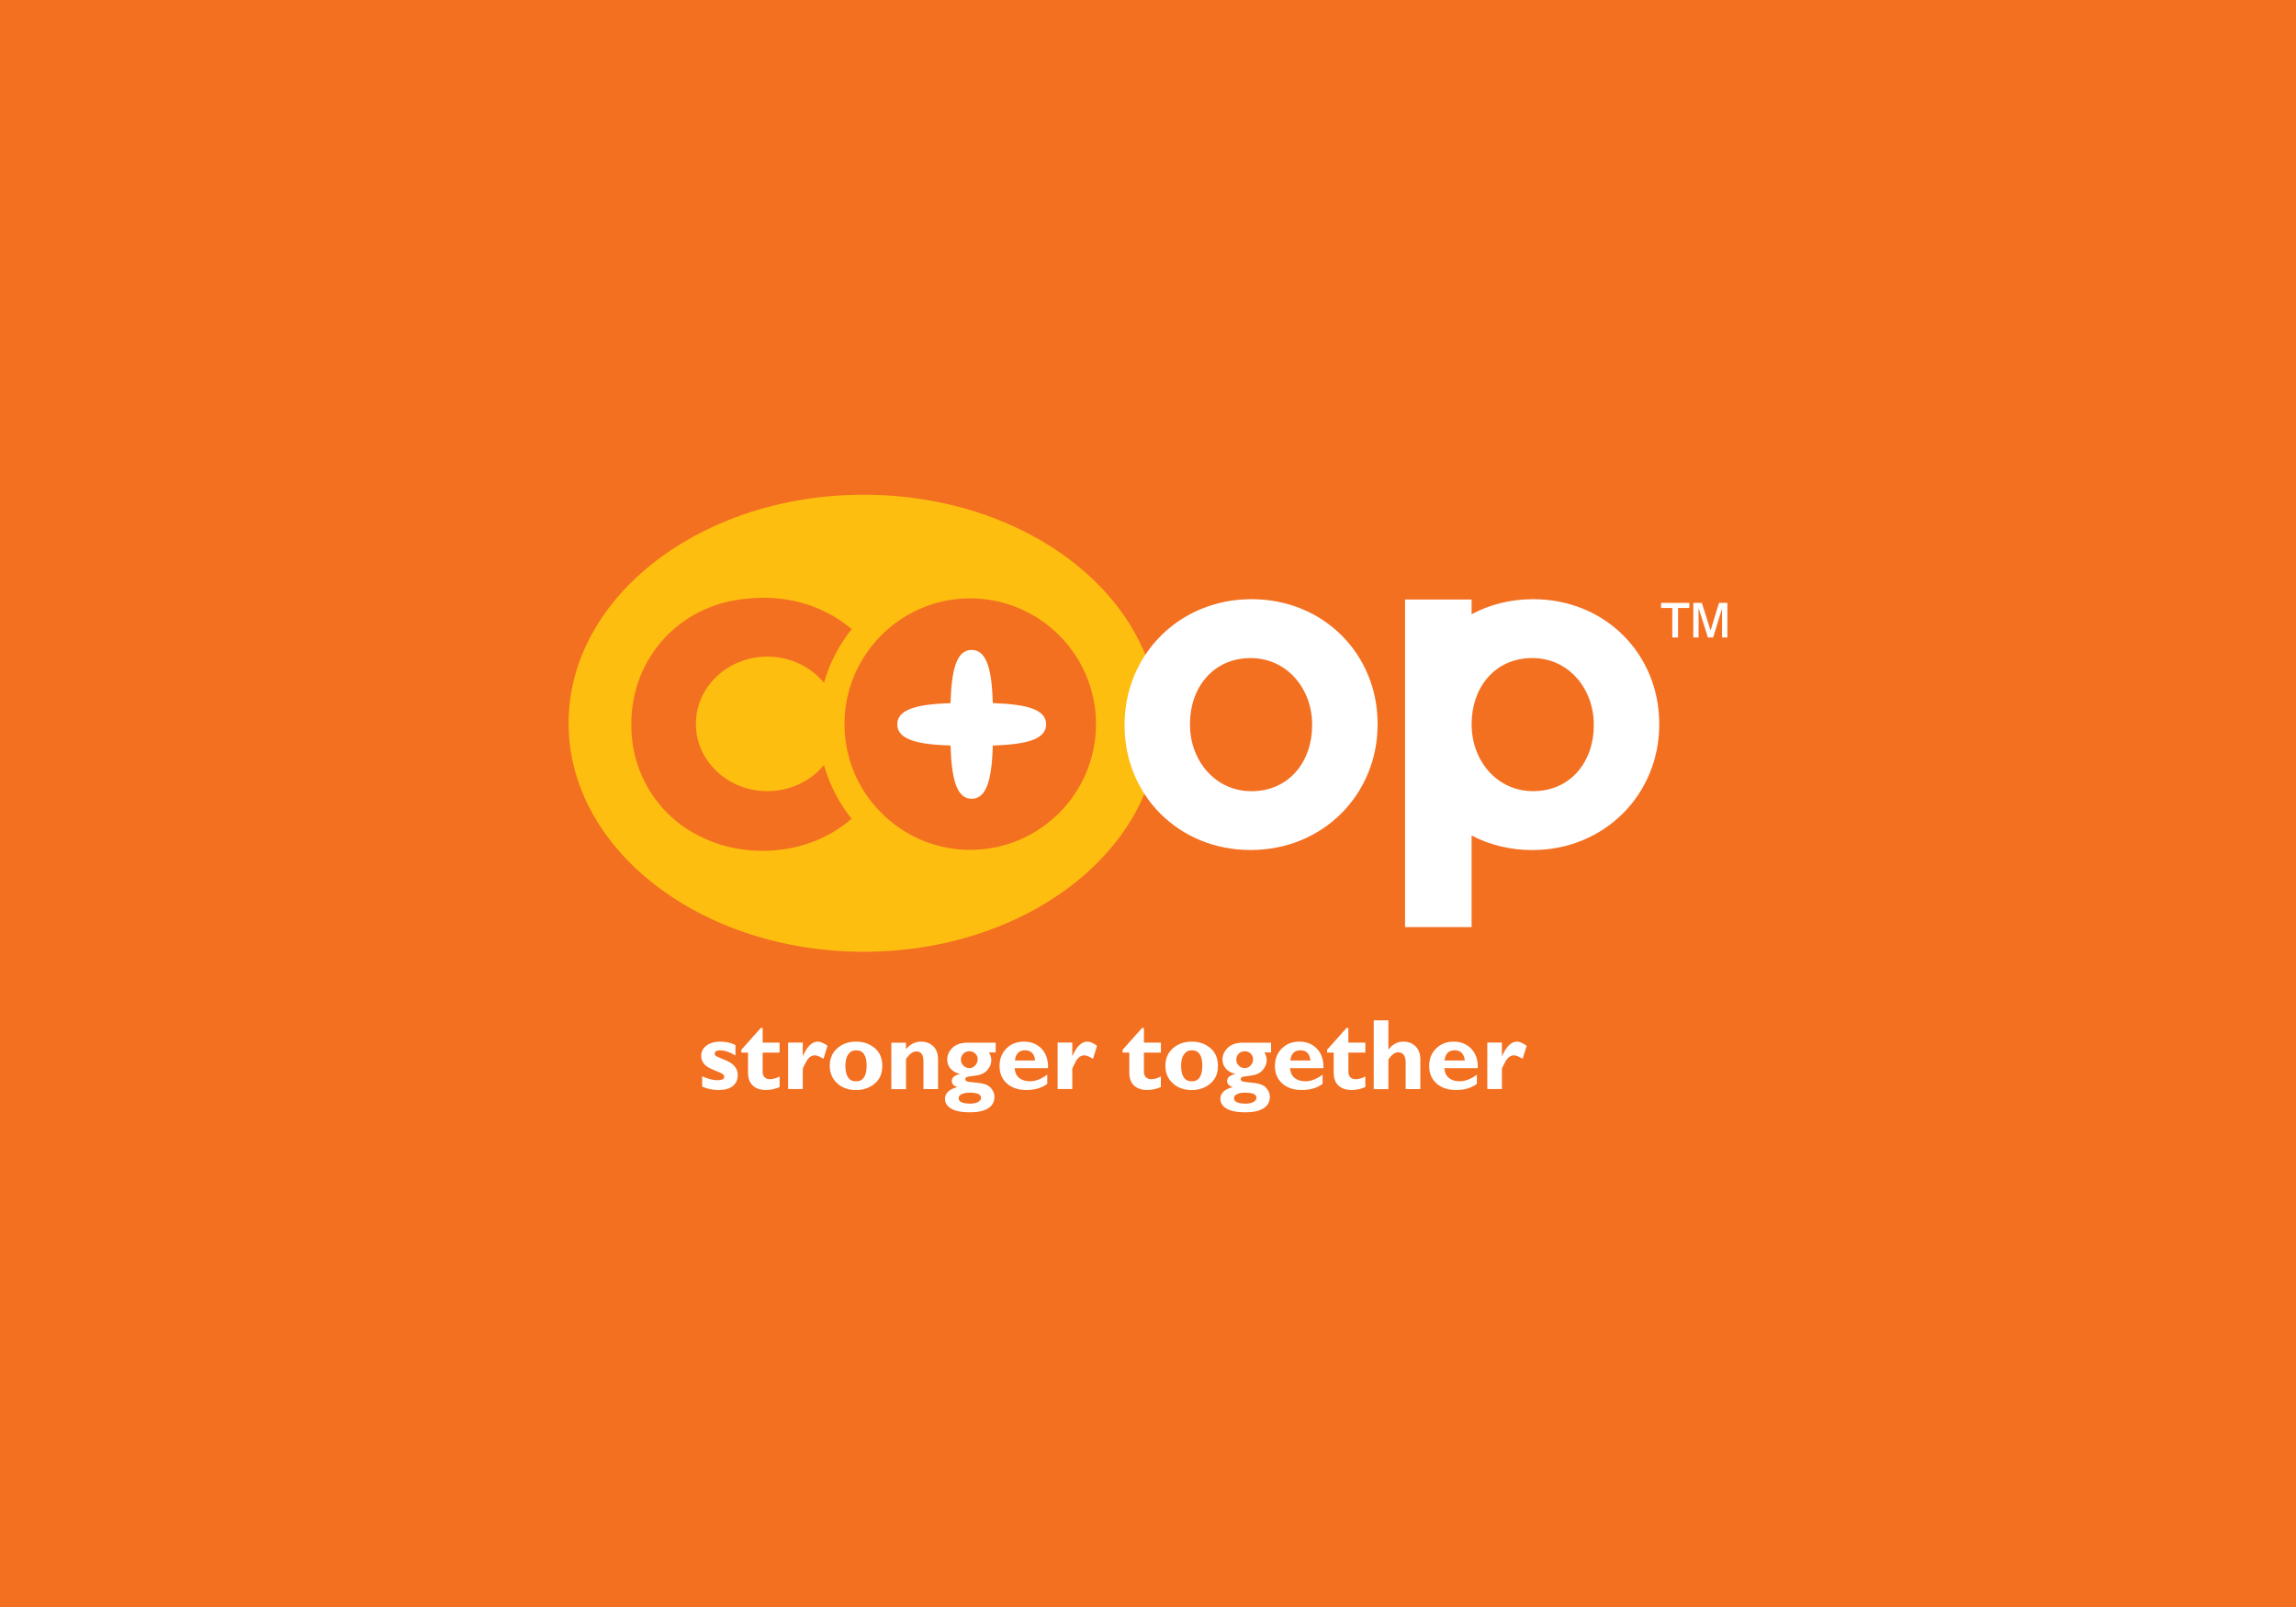
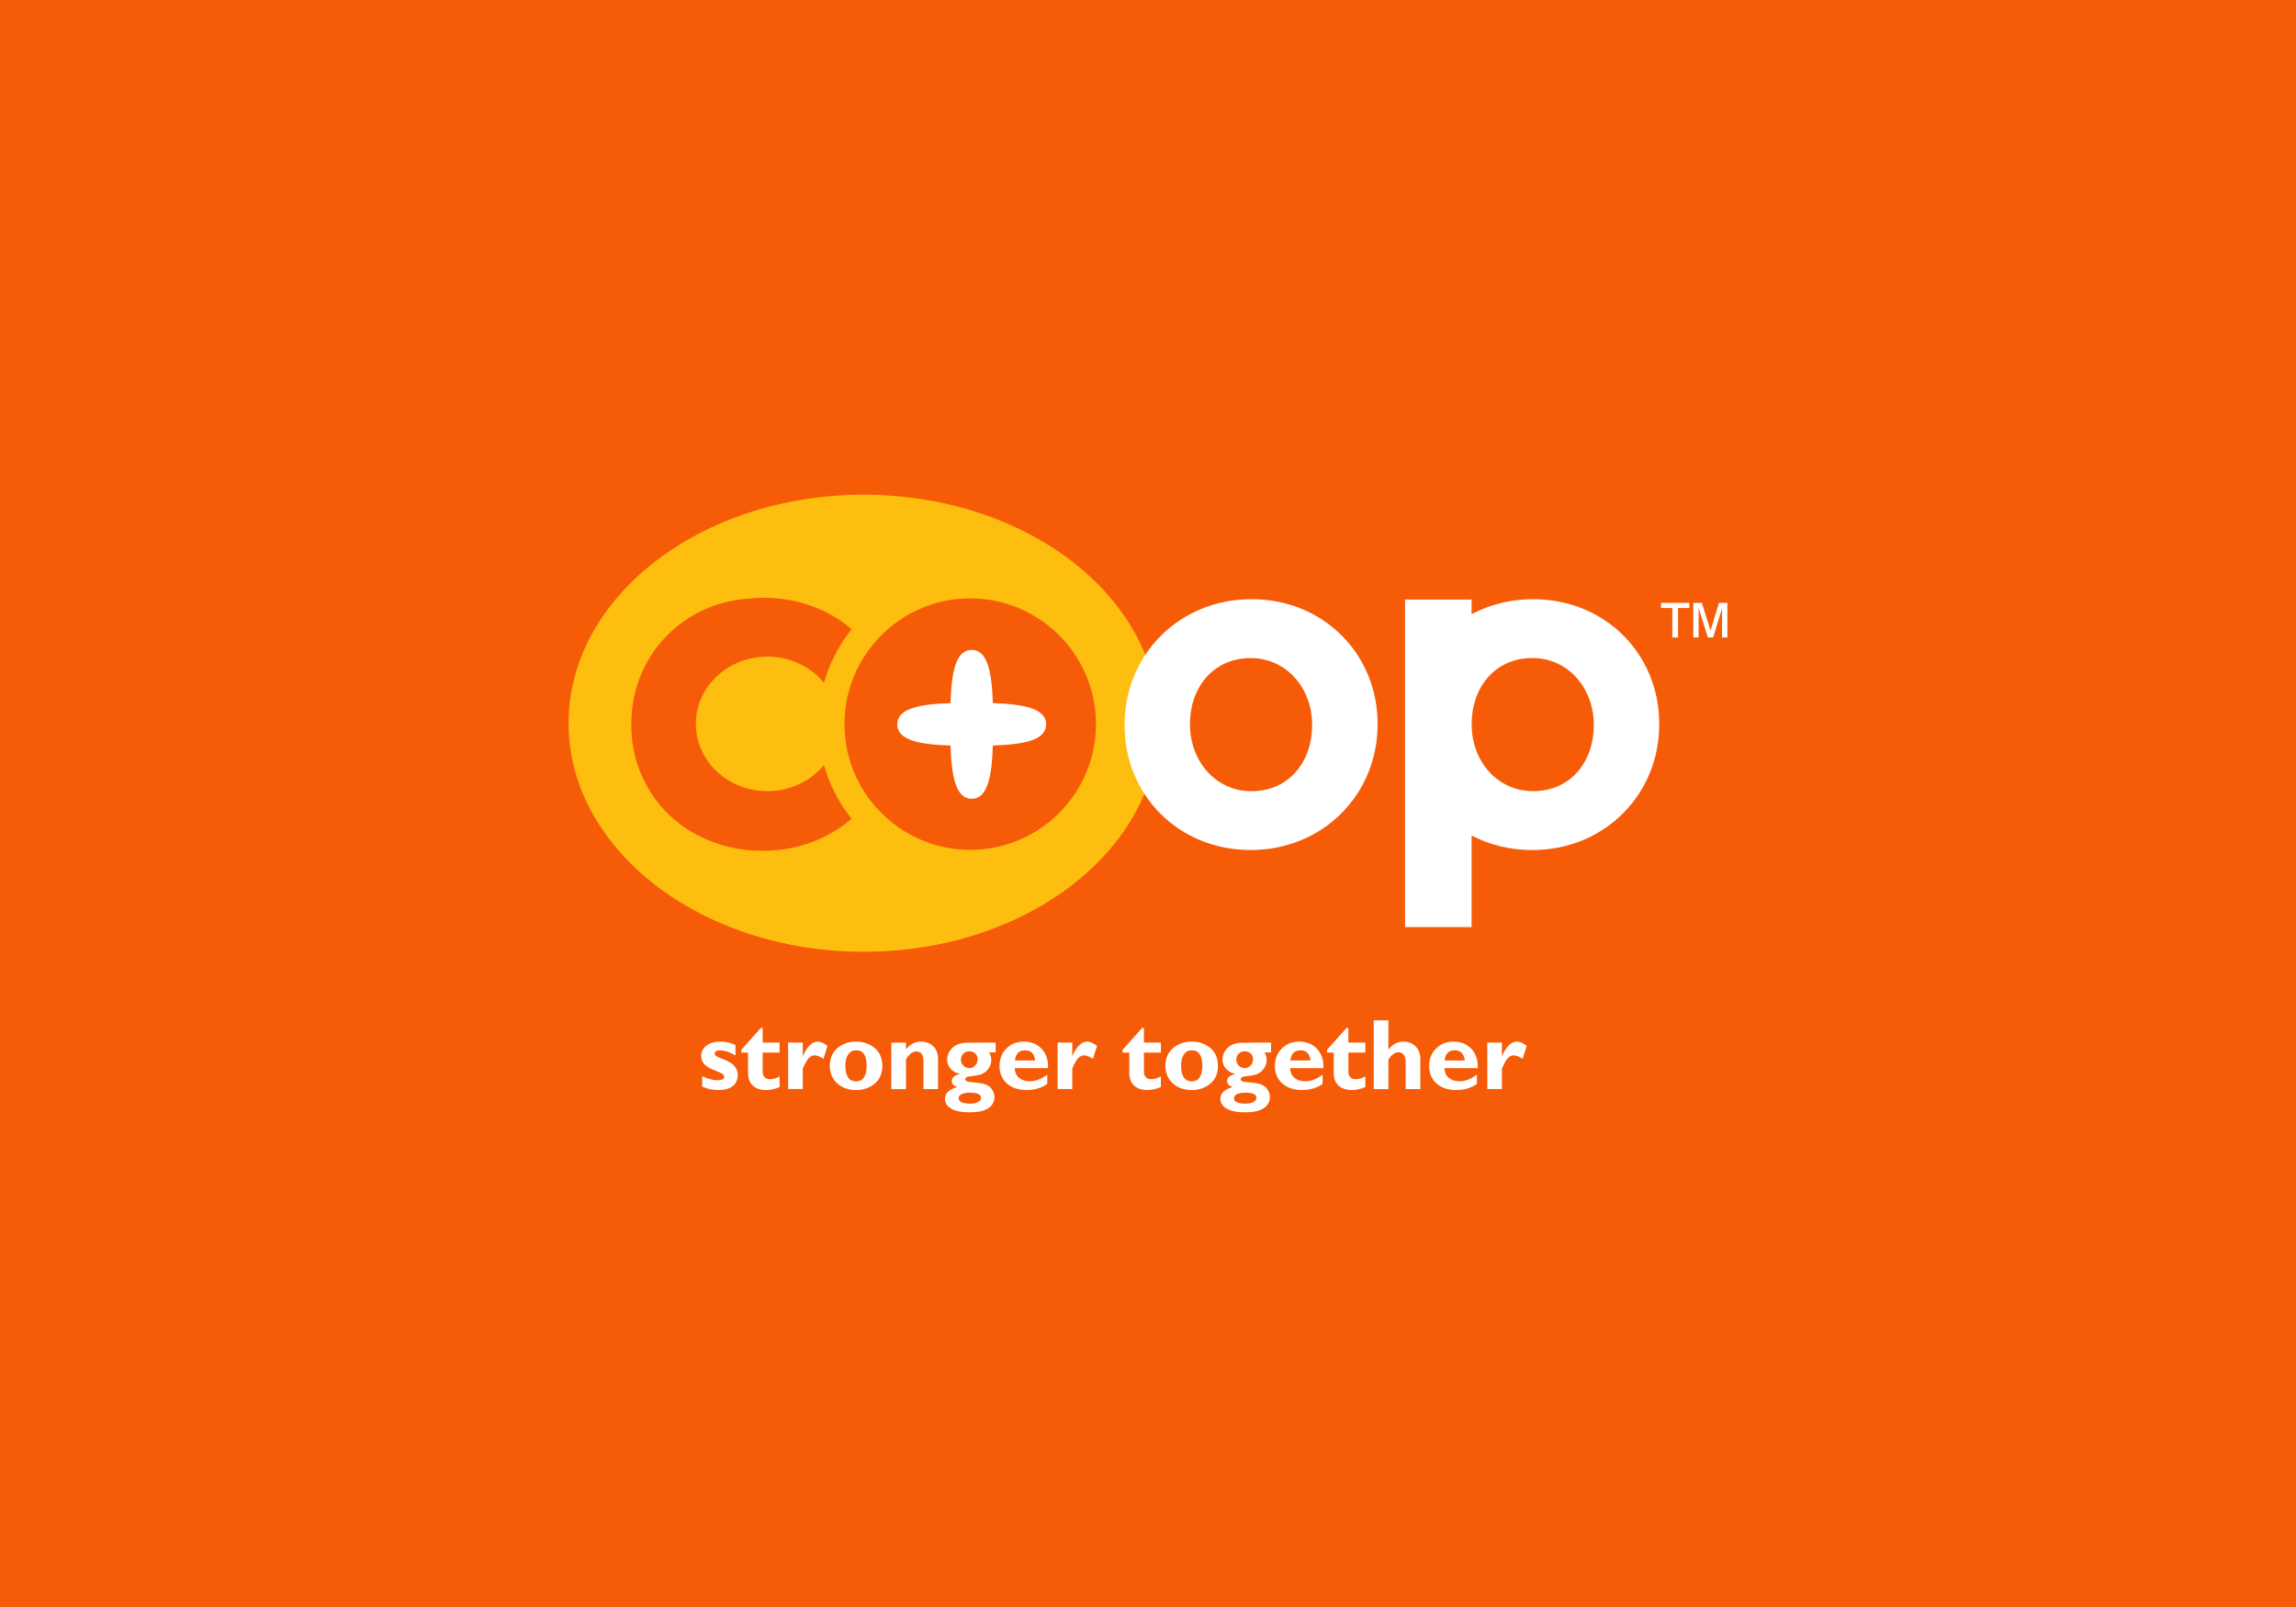
<svg xmlns="http://www.w3.org/2000/svg" version="1.1" id="Layer_1" x="0px" y="0px" viewBox="0 0 500 350" style="enable-background:new 0 0 500 350;" xml:space="preserve">
  <style type="text/css">
- 	.st0{fill:#F37021;}
+ 	.st0{fill:#F65C07;}
	.st1{fill:#FFFFFF;}
	.st2{fill:#FEBE10;}
</style>
  <rect class="st0" width="500" height="350" />
-   <path class="st1" d="M365.43,138.84h-1.25v-6.43h-2.45v-1.11h6.16v1.11h-2.46V138.84z M369.91,138.84h-1.16v-7.54h1.86l1.9,6.03  l1.84-6.03h1.82v7.54h-1.16v-6.33l-1.94,6.33h-1.14l-2.03-6.43V138.84z" />
-   <path class="st1" d="M160.16,227.61v2.27c-1.22-0.74-2.34-1.12-3.38-1.12c-0.77,0-1.15,0.27-1.15,0.78c0,0.14,0.08,0.27,0.24,0.41  c0.16,0.13,0.78,0.4,1.85,0.84c1.08,0.43,1.83,0.91,2.28,1.47c0.44,0.56,0.66,1.17,0.66,1.84c0,1.05-0.36,1.86-1.07,2.43  c-0.72,0.59-1.73,0.87-3.06,0.87c-1.36,0-2.57-0.26-3.62-0.75v-2.24c1.29,0.57,2.39,0.86,3.27,0.86c1.03,0,1.54-0.25,1.54-0.75  c0-0.18-0.1-0.37-0.28-0.55c-0.19-0.17-0.83-0.47-1.91-0.89c-1.09-0.43-1.83-0.89-2.23-1.4c-0.4-0.51-0.6-1.08-0.6-1.69  c0-0.93,0.38-1.68,1.15-2.26c0.77-0.58,1.78-0.87,3.03-0.87C158.09,226.86,159.19,227.11,160.16,227.61" />
-   <path class="st1" d="M169.77,227.08v2.17h-3.69v4.17c0,0.51,0.14,0.9,0.42,1.19c0.28,0.28,0.65,0.44,1.14,0.44  c0.67,0,1.38-0.2,2.14-0.6v2.31c-1.01,0.43-1.99,0.64-2.95,0.64c-1.24,0-2.21-0.33-2.9-0.97c-0.69-0.64-1.03-1.58-1.03-2.83v-4.35  h-1.45v-0.62l4.24-4.75h0.4v3.2H169.77z" />
-   <path class="st1" d="M174.82,227.08v2.89h0.05c0.91-2.08,1.99-3.11,3.22-3.11c0.58,0,1.29,0.3,2.12,0.92l-0.88,2.82  c-0.79-0.49-1.42-0.75-1.89-0.75c-0.74,0-1.36,0.45-1.86,1.36c-0.5,0.92-0.76,1.46-0.76,1.6v4.38h-3.19v-10.12H174.82z" />
+   <path class="st1" d="M365.43,138.84h-1.25v-6.43h-2.45v-1.11h6.16v1.11h-2.46V138.84z M369.91,138.84h-1.16v-7.54h1.86l1.9,6.03  l1.84-6.03h1.82v7.54h-1.16v-6.33l-1.94,6.33h-1.14l-2.03-6.43v6.43H369.91z" />
+   <path class="st1" d="M160.16,227.61v2.27c-1.22-0.74-2.34-1.12-3.38-1.12c-0.77,0-1.15,0.27-1.15,0.78c0,0.14,0.08,0.27,0.24,0.41  c0.16,0.13,0.78,0.4,1.85,0.84c1.08,0.43,1.83,0.91,2.28,1.47c0.44,0.56,0.66,1.17,0.66,1.84c0,1.05-0.36,1.86-1.07,2.43  c-0.72,0.59-1.73,0.87-3.06,0.87c-1.36,0-2.57-0.26-3.62-0.75v-2.24c1.29,0.57,2.39,0.86,3.27,0.86c1.03,0,1.54-0.25,1.54-0.75  c0-0.18-0.1-0.37-0.28-0.55c-0.19-0.17-0.83-0.47-1.91-0.89c-1.09-0.43-1.83-0.89-2.23-1.4s-0.6-1.08-0.6-1.69  c0-0.93,0.38-1.68,1.15-2.26c0.77-0.58,1.78-0.87,3.03-0.87C158.09,226.86,159.19,227.11,160.16,227.61" />
+   <path class="st1" d="M169.77,227.08v2.17h-3.69v4.17c0,0.51,0.14,0.9,0.42,1.19c0.28,0.28,0.65,0.44,1.14,0.44  c0.67,0,1.38-0.2,2.14-0.6v2.31c-1.01,0.43-1.99,0.64-2.95,0.64c-1.24,0-2.21-0.33-2.9-0.97c-0.69-0.64-1.03-1.58-1.03-2.83v-4.35  h-1.45v-0.62l4.24-4.75h0.4v3.2L169.77,227.08L169.77,227.08z" />
+   <path class="st1" d="M174.82,227.08v2.89h0.05c0.91-2.08,1.99-3.11,3.22-3.11c0.58,0,1.29,0.3,2.12,0.92l-0.88,2.82  c-0.79-0.49-1.42-0.75-1.89-0.75c-0.74,0-1.36,0.45-1.86,1.36c-0.5,0.92-0.76,1.46-0.76,1.6v4.38h-3.19v-10.12L174.82,227.08  L174.82,227.08z" />
  <path class="st1" d="M186.43,226.86c1.59,0,2.94,0.47,4.05,1.4c1.1,0.92,1.66,2.23,1.66,3.9c0,1.66-0.56,2.95-1.68,3.87  c-1.13,0.92-2.46,1.38-4.02,1.38c-1.67,0-3.06-0.49-4.13-1.47c-1.06-0.98-1.61-2.25-1.61-3.81c0-1.6,0.55-2.87,1.64-3.83  C183.43,227.34,184.79,226.86,186.43,226.86 M186.43,235.51c1.52,0,2.3-1.14,2.3-3.44c0-2.21-0.77-3.32-2.3-3.32  c-0.73,0-1.3,0.3-1.71,0.88c-0.41,0.59-0.62,1.41-0.62,2.49C184.11,234.38,184.88,235.51,186.43,235.51" />
-   <path class="st1" d="M197.29,227.08v1.43c0.94-1.11,2.04-1.65,3.3-1.65c1.05,0,1.93,0.34,2.64,1c0.7,0.69,1.05,1.64,1.05,2.89v6.45  h-3.18v-6.17c0-1.35-0.53-2.03-1.58-2.03c-0.75,0-1.49,0.56-2.22,1.67v6.54h-3.19v-10.12H197.29z" />
-   <path class="st1" d="M216.83,227.08v2.13h-1.46c0.34,0.58,0.51,1.14,0.51,1.69c0,0.79-0.29,1.5-0.88,2.18  c-0.6,0.66-1.46,1.06-2.61,1.19c-1.15,0.13-1.8,0.25-1.95,0.35c-0.15,0.12-0.23,0.25-0.23,0.44c0,0.18,0.1,0.32,0.3,0.43  c0.2,0.11,0.98,0.22,2.36,0.34c1.38,0.12,2.34,0.49,2.88,1.08c0.54,0.61,0.81,1.26,0.81,1.95c0,1.11-0.45,1.95-1.38,2.53  c-0.92,0.59-2.25,0.87-3.99,0.87c-1.77,0-3.12-0.26-4.03-0.8c-0.92-0.54-1.37-1.25-1.37-2.14c0-1.22,0.91-2.09,2.7-2.56  c-0.82-0.25-1.22-0.69-1.22-1.33c0-0.74,0.61-1.26,1.84-1.54c-0.82-0.14-1.5-0.5-2.03-1.06c-0.54-0.58-0.81-1.26-0.81-2.06  c0-0.96,0.39-1.83,1.16-2.58c0.77-0.74,1.89-1.1,3.37-1.1H216.83z M211.36,240.37c0.68,0,1.23-0.13,1.66-0.37  c0.42-0.26,0.63-0.56,0.63-0.9c0-0.75-0.83-1.12-2.48-1.12c-0.76,0-1.35,0.12-1.77,0.33c-0.42,0.22-0.64,0.51-0.64,0.88  C208.75,239.97,209.62,240.37,211.36,240.37 M211.09,228.96c-0.52,0-0.95,0.17-1.31,0.53c-0.35,0.36-0.53,0.79-0.53,1.31  c0,0.49,0.18,0.92,0.55,1.28c0.36,0.37,0.8,0.55,1.29,0.55c0.51,0,0.93-0.19,1.28-0.57c0.36-0.39,0.54-0.84,0.54-1.38  c0-0.47-0.17-0.89-0.52-1.22C212.05,229.14,211.61,228.96,211.09,228.96" />
+   <path class="st1" d="M197.29,227.08v1.43c0.94-1.11,2.04-1.65,3.3-1.65c1.05,0,1.93,0.34,2.64,1c0.7,0.69,1.05,1.64,1.05,2.89v6.45  h-3.18v-6.17c0-1.35-0.53-2.03-1.58-2.03c-0.75,0-1.49,0.56-2.22,1.67v6.54h-3.19v-10.12L197.29,227.08L197.29,227.08z" />
+   <path class="st1" d="M216.83,227.08v2.13h-1.46c0.34,0.58,0.51,1.14,0.51,1.69c0,0.79-0.29,1.5-0.88,2.18  c-0.6,0.66-1.46,1.06-2.61,1.19s-1.8,0.25-1.95,0.35c-0.15,0.12-0.23,0.25-0.23,0.44c0,0.18,0.1,0.32,0.3,0.43  c0.2,0.11,0.98,0.22,2.36,0.34s2.34,0.49,2.88,1.08c0.54,0.61,0.81,1.26,0.81,1.95c0,1.11-0.45,1.95-1.38,2.53  c-0.92,0.59-2.25,0.87-3.99,0.87c-1.77,0-3.12-0.26-4.03-0.8c-0.92-0.54-1.37-1.25-1.37-2.14c0-1.22,0.91-2.09,2.7-2.56  c-0.82-0.25-1.22-0.69-1.22-1.33c0-0.74,0.61-1.26,1.84-1.54c-0.82-0.14-1.5-0.5-2.03-1.06c-0.54-0.58-0.81-1.26-0.81-2.06  c0-0.96,0.39-1.83,1.16-2.58c0.77-0.74,1.89-1.1,3.37-1.1L216.83,227.08L216.83,227.08z M211.36,240.37c0.68,0,1.23-0.13,1.66-0.37  c0.42-0.26,0.63-0.56,0.63-0.9c0-0.75-0.83-1.12-2.48-1.12c-0.76,0-1.35,0.12-1.77,0.33c-0.42,0.22-0.64,0.51-0.64,0.88  C208.75,239.97,209.62,240.37,211.36,240.37 M211.09,228.96c-0.52,0-0.95,0.17-1.31,0.53c-0.35,0.36-0.53,0.79-0.53,1.31  c0,0.49,0.18,0.92,0.55,1.28c0.36,0.37,0.8,0.55,1.29,0.55c0.51,0,0.93-0.19,1.28-0.57c0.36-0.39,0.54-0.84,0.54-1.38  c0-0.47-0.17-0.89-0.52-1.22C212.05,229.14,211.61,228.96,211.09,228.96" />
  <path class="st1" d="M228.06,234.06v2.01c-1.21,0.89-2.73,1.33-4.52,1.33c-1.77,0-3.2-0.47-4.27-1.43c-1.07-0.96-1.6-2.22-1.6-3.8  c0-1.55,0.5-2.82,1.5-3.81c1-1.01,2.28-1.5,3.83-1.5c1.56,0,2.84,0.53,3.84,1.56c0.98,1.06,1.45,2.46,1.39,4.22h-7.27  c0.06,0.92,0.38,1.63,0.97,2.12c0.59,0.49,1.37,0.74,2.36,0.74C225.49,235.51,226.74,235.02,228.06,234.06 M221.03,230.97h4.39  c-0.16-1.48-0.9-2.22-2.19-2.22C221.92,228.75,221.18,229.49,221.03,230.97" />
-   <path class="st1" d="M233.51,227.08v2.89h0.04c0.92-2.08,2-3.11,3.23-3.11c0.59,0,1.3,0.3,2.12,0.92l-0.88,2.82  c-0.79-0.49-1.42-0.75-1.89-0.75c-0.74,0-1.36,0.45-1.88,1.36c-0.49,0.92-0.74,1.46-0.74,1.6v4.38h-3.19v-10.12H233.51z" />
-   <path class="st1" d="M252.81,227.08v2.17h-3.7v4.17c0,0.51,0.15,0.9,0.42,1.19c0.27,0.28,0.66,0.44,1.14,0.44  c0.66,0,1.37-0.2,2.13-0.6v2.31c-1.01,0.43-2,0.64-2.95,0.64c-1.24,0-2.21-0.33-2.89-0.97c-0.69-0.64-1.03-1.58-1.03-2.83v-4.35  h-1.45v-0.62l4.24-4.75h0.39v3.2H252.81z" />
-   <path class="st1" d="M259.54,226.86c1.59,0,2.93,0.47,4.04,1.4c1.09,0.92,1.65,2.23,1.65,3.9c0,1.66-0.56,2.95-1.69,3.87  c-1.12,0.92-2.45,1.38-4.01,1.38c-1.68,0-3.06-0.49-4.13-1.47c-1.07-0.98-1.61-2.25-1.61-3.81c0-1.6,0.55-2.87,1.64-3.83  C256.54,227.34,257.91,226.86,259.54,226.86 M259.54,235.51c1.52,0,2.29-1.14,2.29-3.44c0-2.21-0.77-3.32-2.29-3.32  c-0.73,0-1.3,0.3-1.71,0.88c-0.42,0.59-0.62,1.41-0.62,2.49C257.22,234.38,257.99,235.51,259.54,235.51" />
-   <path class="st1" d="M276.8,227.08v2.13h-1.45c0.33,0.58,0.5,1.14,0.5,1.69c0,0.79-0.3,1.5-0.89,2.18c-0.58,0.66-1.45,1.06-2.6,1.19  c-1.14,0.13-1.79,0.25-1.95,0.35c-0.15,0.12-0.23,0.25-0.23,0.44c0,0.18,0.1,0.32,0.3,0.43c0.2,0.11,0.99,0.22,2.37,0.34  c1.38,0.12,2.33,0.49,2.87,1.08c0.55,0.61,0.82,1.26,0.82,1.95c0,1.11-0.46,1.95-1.38,2.53c-0.92,0.59-2.25,0.87-3.99,0.87  c-1.77,0-3.12-0.26-4.04-0.8c-0.92-0.54-1.37-1.25-1.37-2.14c0-1.22,0.9-2.09,2.7-2.56c-0.82-0.25-1.23-0.69-1.23-1.33  c0-0.74,0.61-1.26,1.84-1.54c-0.82-0.14-1.5-0.5-2.04-1.06c-0.54-0.58-0.81-1.26-0.81-2.06c0-0.96,0.38-1.83,1.16-2.58  c0.78-0.74,1.89-1.1,3.37-1.1H276.8z M271.33,240.37c0.69,0,1.23-0.13,1.65-0.37c0.43-0.26,0.64-0.56,0.64-0.9  c0-0.75-0.82-1.12-2.48-1.12c-0.76,0-1.35,0.12-1.77,0.33c-0.43,0.22-0.65,0.51-0.65,0.88  C268.72,239.97,269.59,240.37,271.33,240.37 M271.06,228.96c-0.52,0-0.95,0.17-1.31,0.53c-0.35,0.36-0.53,0.79-0.53,1.31  c0,0.49,0.18,0.92,0.55,1.28c0.36,0.37,0.79,0.55,1.29,0.55c0.5,0,0.93-0.19,1.29-0.57c0.36-0.39,0.53-0.84,0.53-1.38  c0-0.47-0.17-0.89-0.52-1.22C272.02,229.14,271.59,228.96,271.06,228.96" />
+   <path class="st1" d="M233.51,227.08v2.89h0.04c0.92-2.08,2-3.11,3.23-3.11c0.59,0,1.3,0.3,2.12,0.92l-0.88,2.82  c-0.79-0.49-1.42-0.75-1.89-0.75c-0.74,0-1.36,0.45-1.88,1.36c-0.49,0.92-0.74,1.46-0.74,1.6v4.38h-3.19v-10.12L233.51,227.08  L233.51,227.08z" />
+   <path class="st1" d="M252.81,227.08v2.17h-3.7v4.17c0,0.51,0.15,0.9,0.42,1.19c0.27,0.28,0.66,0.44,1.14,0.44  c0.66,0,1.37-0.2,2.13-0.6v2.31c-1.01,0.43-2,0.64-2.95,0.64c-1.24,0-2.21-0.33-2.89-0.97c-0.69-0.64-1.03-1.58-1.03-2.83v-4.35  h-1.45v-0.62l4.24-4.75h0.39v3.2L252.81,227.08L252.81,227.08z" />
+   <path class="st1" d="M259.54,226.86c1.59,0,2.93,0.47,4.04,1.4c1.09,0.92,1.65,2.23,1.65,3.9c0,1.66-0.56,2.95-1.69,3.87  c-1.12,0.92-2.45,1.38-4.01,1.38c-1.68,0-3.06-0.49-4.13-1.47s-1.61-2.25-1.61-3.81c0-1.6,0.55-2.87,1.64-3.83  C256.54,227.34,257.91,226.86,259.54,226.86 M259.54,235.51c1.52,0,2.29-1.14,2.29-3.44c0-2.21-0.77-3.32-2.29-3.32  c-0.73,0-1.3,0.3-1.71,0.88c-0.42,0.59-0.62,1.41-0.62,2.49C257.22,234.38,257.99,235.51,259.54,235.51" />
+   <path class="st1" d="M276.8,227.08v2.13h-1.45c0.33,0.58,0.5,1.14,0.5,1.69c0,0.79-0.3,1.5-0.89,2.18c-0.58,0.66-1.45,1.06-2.6,1.19  c-1.14,0.13-1.79,0.25-1.95,0.35c-0.15,0.12-0.23,0.25-0.23,0.44c0,0.18,0.1,0.32,0.3,0.43c0.2,0.11,0.99,0.22,2.37,0.34  s2.33,0.49,2.87,1.08c0.55,0.61,0.82,1.26,0.82,1.95c0,1.11-0.46,1.95-1.38,2.53c-0.92,0.59-2.25,0.87-3.99,0.87  c-1.77,0-3.12-0.26-4.04-0.8c-0.92-0.54-1.37-1.25-1.37-2.14c0-1.22,0.9-2.09,2.7-2.56c-0.82-0.25-1.23-0.69-1.23-1.33  c0-0.74,0.61-1.26,1.84-1.54c-0.82-0.14-1.5-0.5-2.04-1.06c-0.54-0.58-0.81-1.26-0.81-2.06c0-0.96,0.38-1.83,1.16-2.58  c0.78-0.74,1.89-1.1,3.37-1.1L276.8,227.08L276.8,227.08z M271.33,240.37c0.69,0,1.23-0.13,1.65-0.37c0.43-0.26,0.64-0.56,0.64-0.9  c0-0.75-0.82-1.12-2.48-1.12c-0.76,0-1.35,0.12-1.77,0.33c-0.43,0.22-0.65,0.51-0.65,0.88  C268.72,239.97,269.59,240.37,271.33,240.37 M271.06,228.96c-0.52,0-0.95,0.17-1.31,0.53c-0.35,0.36-0.53,0.79-0.53,1.31  c0,0.49,0.18,0.92,0.55,1.28c0.36,0.37,0.79,0.55,1.29,0.55s0.93-0.19,1.29-0.57c0.36-0.39,0.53-0.84,0.53-1.38  c0-0.47-0.17-0.89-0.52-1.22C272.02,229.14,271.59,228.96,271.06,228.96" />
  <path class="st1" d="M288.02,234.06v2.01c-1.22,0.89-2.72,1.33-4.51,1.33c-1.78,0-3.2-0.47-4.27-1.43c-1.07-0.96-1.6-2.22-1.6-3.8  c0-1.55,0.5-2.82,1.5-3.81c1-1.01,2.28-1.5,3.83-1.5c1.56,0,2.84,0.53,3.83,1.56c1,1.06,1.47,2.46,1.4,4.22h-7.27  c0.07,0.92,0.39,1.63,0.98,2.12c0.59,0.49,1.37,0.74,2.36,0.74C285.47,235.51,286.72,235.02,288.02,234.06 M281,230.97h4.39  c-0.17-1.48-0.9-2.22-2.19-2.22C281.89,228.75,281.15,229.49,281,230.97" />
-   <path class="st1" d="M297.33,227.08v2.17h-3.69v4.17c0,0.51,0.14,0.9,0.42,1.19c0.28,0.28,0.65,0.44,1.14,0.44  c0.66,0,1.37-0.2,2.13-0.6v2.31c-1.01,0.43-2,0.64-2.95,0.64c-1.25,0-2.21-0.33-2.9-0.97c-0.69-0.64-1.04-1.58-1.04-2.83v-4.35H289  v-0.62l4.24-4.75h0.39v3.2H297.33z" />
-   <path class="st1" d="M302.35,222.22v6.34h0.04c0.89-1.14,1.96-1.7,3.21-1.7c1.08,0,1.97,0.34,2.66,1.03  c0.7,0.68,1.05,1.63,1.05,2.84v6.47h-3.2v-5.79c0-1.47-0.55-2.22-1.63-2.22c-0.72,0-1.43,0.53-2.13,1.55v6.47h-3.19v-14.98H302.35z" />
+   <path class="st1" d="M297.33,227.08v2.17h-3.69v4.17c0,0.51,0.14,0.9,0.42,1.19c0.28,0.28,0.65,0.44,1.14,0.44  c0.66,0,1.37-0.2,2.13-0.6v2.31c-1.01,0.43-2,0.64-2.95,0.64c-1.25,0-2.21-0.33-2.9-0.97s-1.04-1.58-1.04-2.83v-4.35H289v-0.62  l4.24-4.75h0.39v3.2L297.33,227.08L297.33,227.08z" />
+   <path class="st1" d="M302.35,222.22v6.34h0.04c0.89-1.14,1.96-1.7,3.21-1.7c1.08,0,1.97,0.34,2.66,1.03  c0.7,0.68,1.05,1.63,1.05,2.84v6.47h-3.2v-5.79c0-1.47-0.55-2.22-1.63-2.22c-0.72,0-1.43,0.53-2.13,1.55v6.47h-3.19v-14.98h3.19  V222.22z" />
  <path class="st1" d="M321.62,234.06v2.01c-1.22,0.89-2.71,1.33-4.51,1.33c-1.79,0-3.2-0.47-4.28-1.43c-1.07-0.96-1.6-2.22-1.6-3.8  c0-1.55,0.5-2.82,1.51-3.81c1-1.01,2.28-1.5,3.83-1.5c1.56,0,2.83,0.53,3.84,1.56c1,1.06,1.46,2.46,1.4,4.22h-7.28  c0.07,0.92,0.4,1.63,0.98,2.12c0.58,0.49,1.38,0.74,2.36,0.74C319.06,235.51,320.31,235.02,321.62,234.06 M314.59,230.97h4.4  c-0.17-1.48-0.91-2.22-2.2-2.22C315.48,228.75,314.74,229.49,314.59,230.97" />
-   <path class="st1" d="M327.07,227.08v2.89h0.05c0.93-2.08,2-3.11,3.23-3.11c0.6,0,1.29,0.3,2.12,0.92l-0.89,2.82  c-0.79-0.49-1.41-0.75-1.89-0.75c-0.73,0-1.35,0.45-1.86,1.36c-0.5,0.92-0.76,1.46-0.76,1.6v4.38h-3.18v-10.12H327.07z" />
+   <path class="st1" d="M327.07,227.08v2.89h0.05c0.93-2.08,2-3.11,3.23-3.11c0.6,0,1.29,0.3,2.12,0.92l-0.89,2.82  c-0.79-0.49-1.41-0.75-1.89-0.75c-0.73,0-1.35,0.45-1.86,1.36c-0.5,0.92-0.76,1.46-0.76,1.6v4.38h-3.18v-10.12L327.07,227.08  L327.07,227.08z" />
  <path class="st2" d="M252.35,157.52c0,27.48-28.78,49.77-64.26,49.77c-35.5,0-64.27-22.29-64.27-49.77  c0-27.49,28.77-49.77,64.27-49.77C223.57,107.75,252.35,130.03,252.35,157.52" />
-   <path class="st1" d="M272.35,185.13c-15.77,0-27.45-12.04-27.45-27.12v-0.2c0-15.07,11.78-27.31,27.64-27.31  c15.77,0,27.46,12.05,27.46,27.12v0.19C300,172.9,288.22,185.13,272.35,185.13 M285.75,157.82c0-7.73-5.41-14.49-13.4-14.49  c-8.26,0-13.21,6.57-13.21,14.3v0.19c0,7.74,5.42,14.5,13.39,14.5c8.27,0,13.21-6.56,13.21-14.29V157.82z" />
+   <path class="st1" d="M272.35,185.13c-15.77,0-27.45-12.04-27.45-27.12v-0.2c0-15.07,11.78-27.31,27.64-27.31  c15.77,0,27.46,12.05,27.46,27.12v0.19C300,172.9,288.22,185.13,272.35,185.13 M285.75,157.82c0-7.73-5.41-14.49-13.4-14.49  c-8.26,0-13.21,6.57-13.21,14.3v0.19c0,7.74,5.42,14.5,13.39,14.5c8.27,0,13.21-6.56,13.21-14.29L285.75,157.82L285.75,157.82z" />
  <path class="st1" d="M333.87,130.5c-4.94,0-9.49,1.18-13.4,3.28v-3.2h-14.49v71.34h14.49v-19.95c3.86,2.02,8.34,3.17,13.21,3.17  c15.86,0,27.65-12.24,27.65-27.32v-0.19C361.34,142.55,349.65,130.5,333.87,130.5z M347.08,158.02c0,7.73-4.94,14.29-13.21,14.29  c-7.98,0-13.39-6.75-13.39-14.5v-0.19c0-7.73,4.94-14.3,13.21-14.3c7.98,0,13.39,6.76,13.39,14.49V158.02z" />
-   <path class="st0" d="M166.07,185.31c-5.19,0-9.96-1.21-14.05-3.36c-5.8-2.96-10.25-7.88-12.63-13.91c0-0.01-0.01-0.03-0.01-0.04  c-0.05-0.13-0.1-0.27-0.15-0.4c-0.05-0.12-0.09-0.24-0.14-0.36c-0.01-0.03-0.02-0.05-0.03-0.08c-1.03-2.88-1.58-5.98-1.58-9.22  v-0.11v-0.09v-0.11c0-14.2,10.44-25.88,24.9-27.21c1.27-0.15,2.57-0.23,3.89-0.23c7.56,0,14.22,2.58,19.21,6.84  c-0.31,0.39-0.62,0.78-0.91,1.18c-2.35,3.22-4.08,6.76-5.13,10.51c-2.85-3.47-7.31-5.71-12.33-5.71c-8.6,0-15.57,6.56-15.57,14.65  c0,8.09,6.97,14.65,15.57,14.65c5.01,0,9.47-2.23,12.32-5.69c1.06,3.77,2.79,7.33,5.15,10.56c0.28,0.39,0.58,0.77,0.88,1.14  C180.42,182.68,173.7,185.31,166.07,185.31z M211.29,185.1c-6.72,0-12.88-2.44-17.65-6.47c-1.58-1.33-3-2.84-4.24-4.49  c-0.08-0.1-0.15-0.2-0.23-0.3c-3.31-4.53-5.27-10.1-5.27-16.13c0-6.02,1.96-11.6,5.27-16.13c0.09-0.12,0.18-0.23,0.26-0.35  c1.23-1.63,2.64-3.12,4.2-4.44c4.77-4.03,10.93-6.47,17.65-6.47c15.1,0,27.39,12.28,27.39,27.38  C238.68,172.81,226.39,185.1,211.29,185.1z" />
+   <path class="st0" d="M166.07,185.31c-5.19,0-9.96-1.21-14.05-3.36c-5.8-2.96-10.25-7.88-12.63-13.91c0-0.01-0.01-0.03-0.01-0.04  c-0.05-0.13-0.1-0.27-0.15-0.4c-0.05-0.12-0.09-0.24-0.14-0.36c-0.01-0.03-0.02-0.05-0.03-0.08c-1.03-2.88-1.58-5.98-1.58-9.22  v-0.11v-0.09v-0.11c0-14.2,10.44-25.88,24.9-27.21c1.27-0.15,2.57-0.23,3.89-0.23c7.56,0,14.22,2.58,19.21,6.84  c-0.31,0.39-0.62,0.78-0.91,1.18c-2.35,3.22-4.08,6.76-5.13,10.51c-2.85-3.47-7.31-5.71-12.33-5.71c-8.6,0-15.57,6.56-15.57,14.65  s6.97,14.65,15.57,14.65c5.01,0,9.47-2.23,12.32-5.69c1.06,3.77,2.79,7.33,5.15,10.56c0.28,0.39,0.58,0.77,0.88,1.14  C180.42,182.68,173.7,185.31,166.07,185.31z M211.29,185.1c-6.72,0-12.88-2.44-17.65-6.47c-1.58-1.33-3-2.84-4.24-4.49  c-0.08-0.1-0.15-0.2-0.23-0.3c-3.31-4.53-5.27-10.1-5.27-16.13c0-6.02,1.96-11.6,5.27-16.13c0.09-0.12,0.18-0.23,0.26-0.35  c1.23-1.63,2.64-3.12,4.2-4.44c4.77-4.03,10.93-6.47,17.65-6.47c15.1,0,27.39,12.28,27.39,27.38  C238.68,172.81,226.39,185.1,211.29,185.1z" />
  <path class="st1" d="M227.81,157.76c0-3.49-4.89-4.39-11.6-4.62c-0.21-6.7-1.13-11.59-4.61-11.59c-3.49,0-4.4,4.89-4.6,11.59  c-6.7,0.23-11.6,1.13-11.6,4.62c0,3.48,4.9,4.4,11.6,4.61c0.21,6.7,1.12,11.6,4.6,11.6c3.48,0,4.4-4.9,4.61-11.6  C222.92,162.15,227.81,161.24,227.81,157.76" />
</svg>
